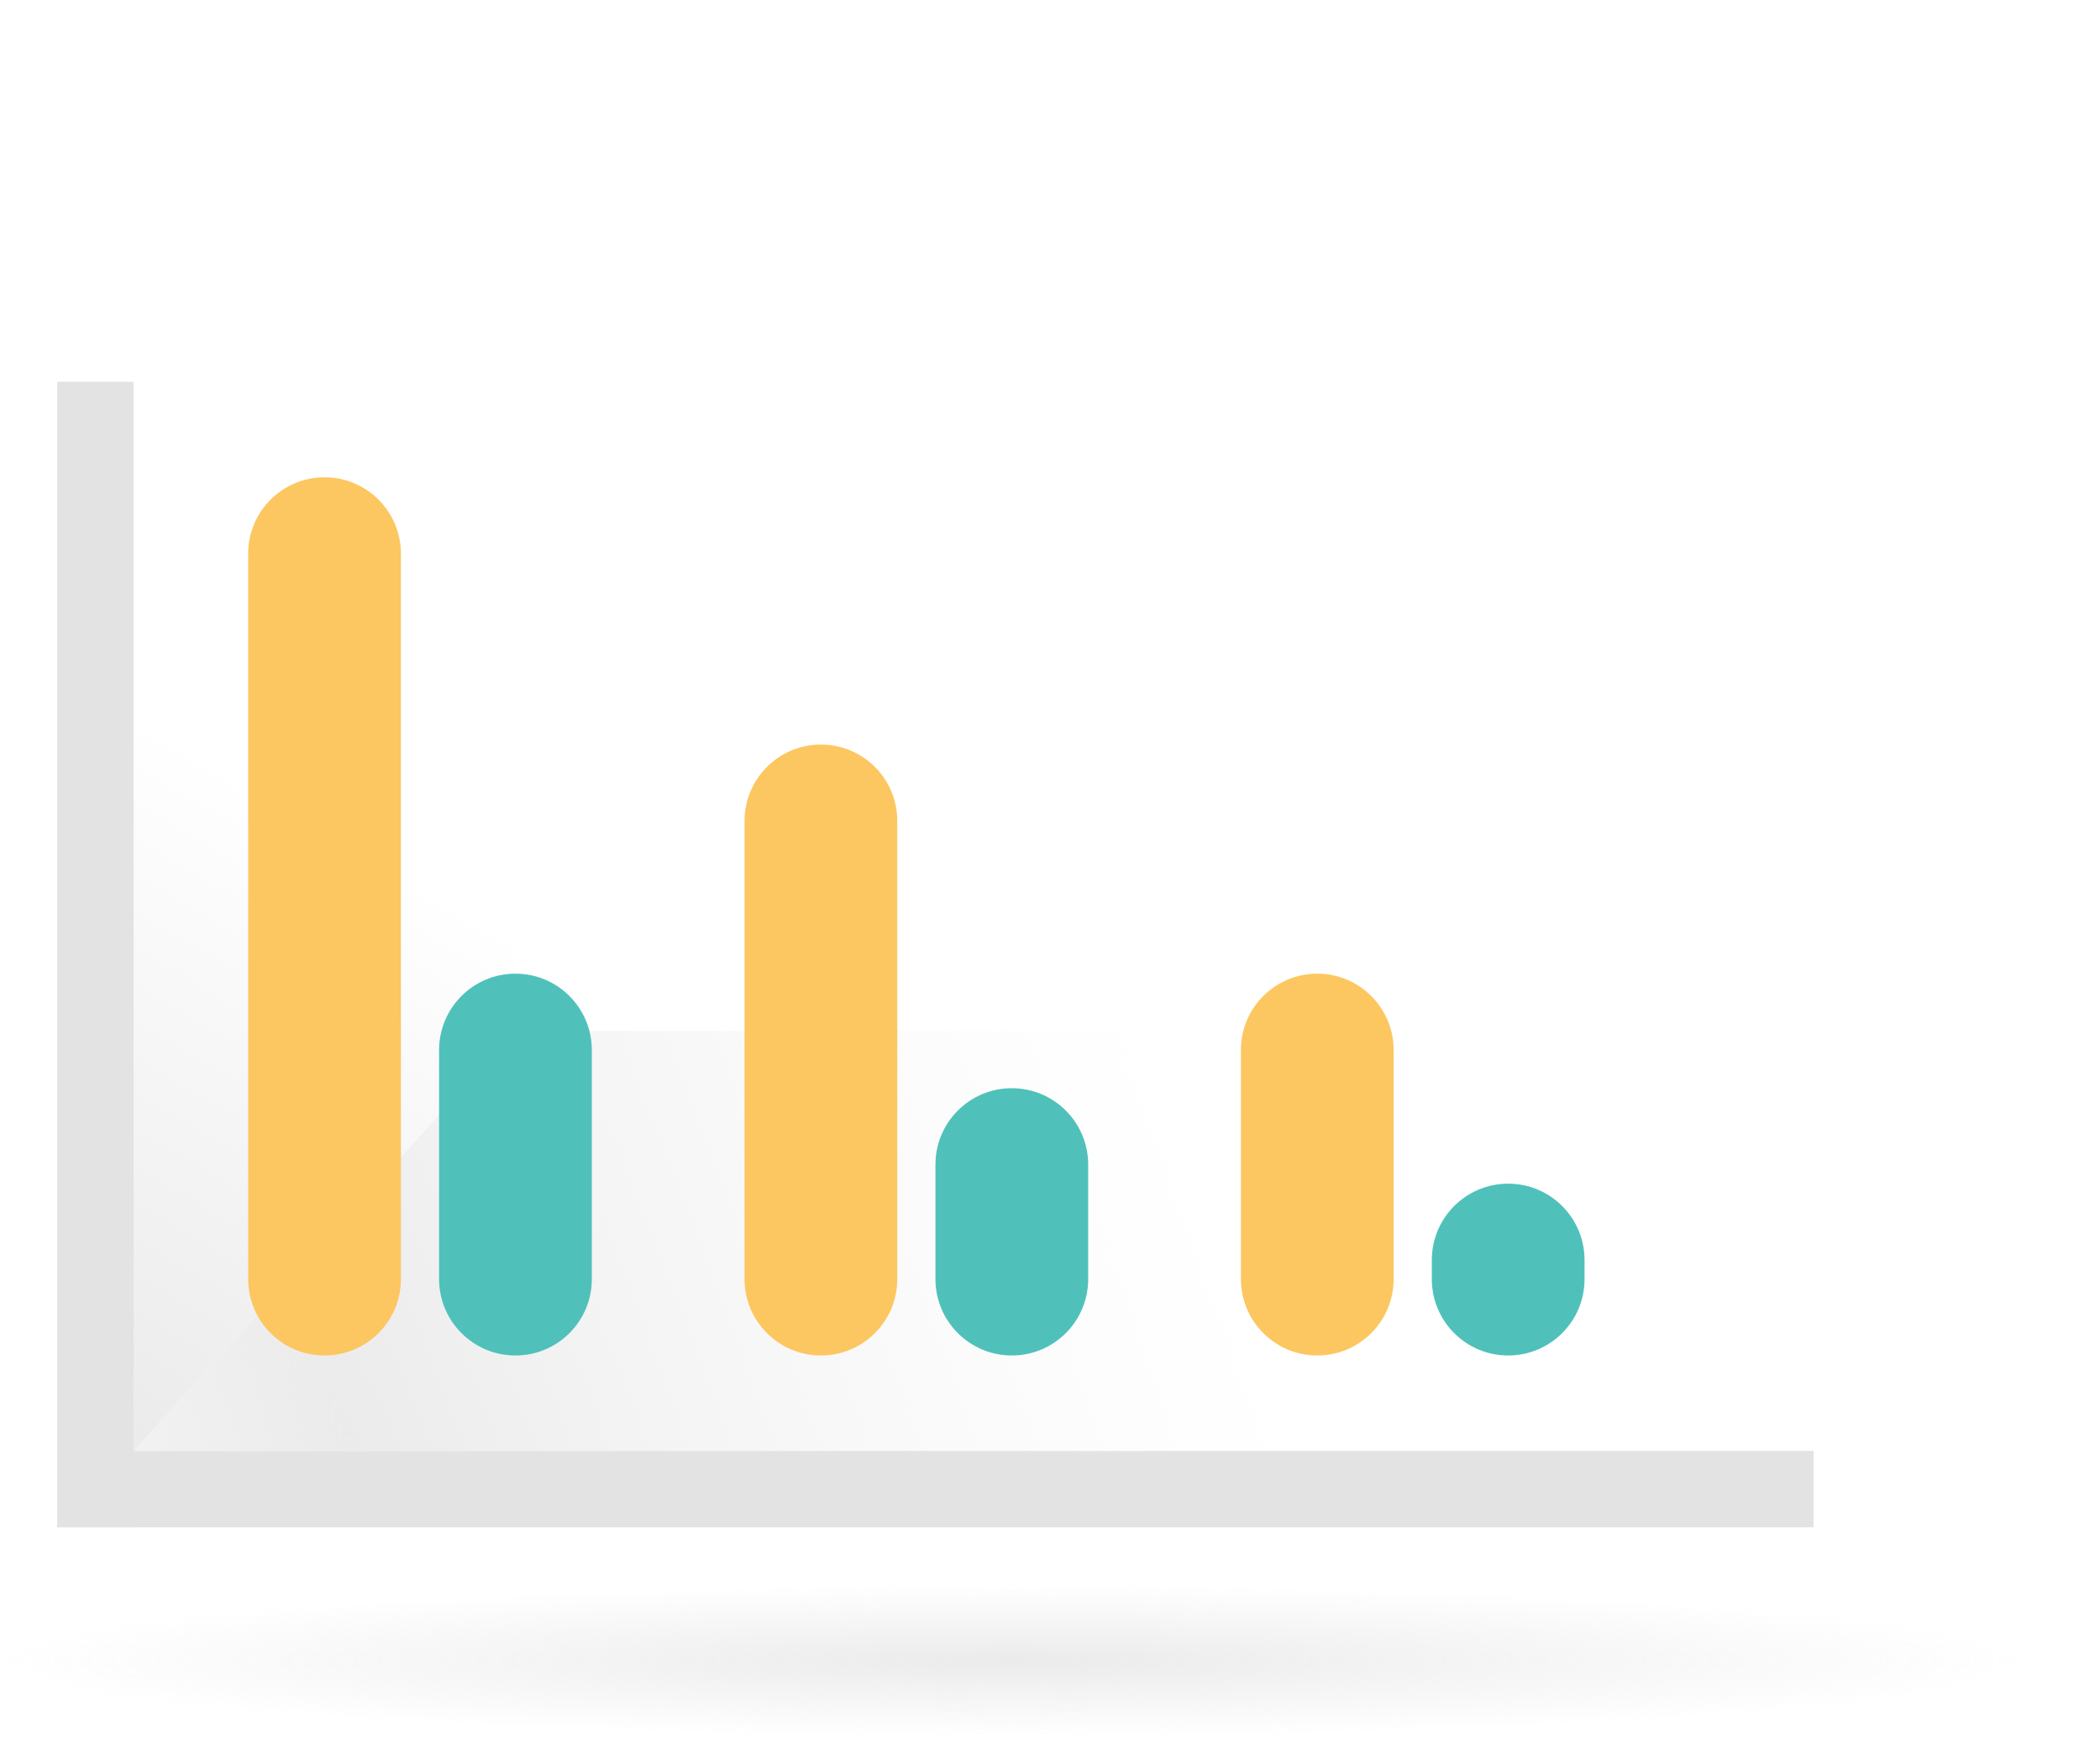
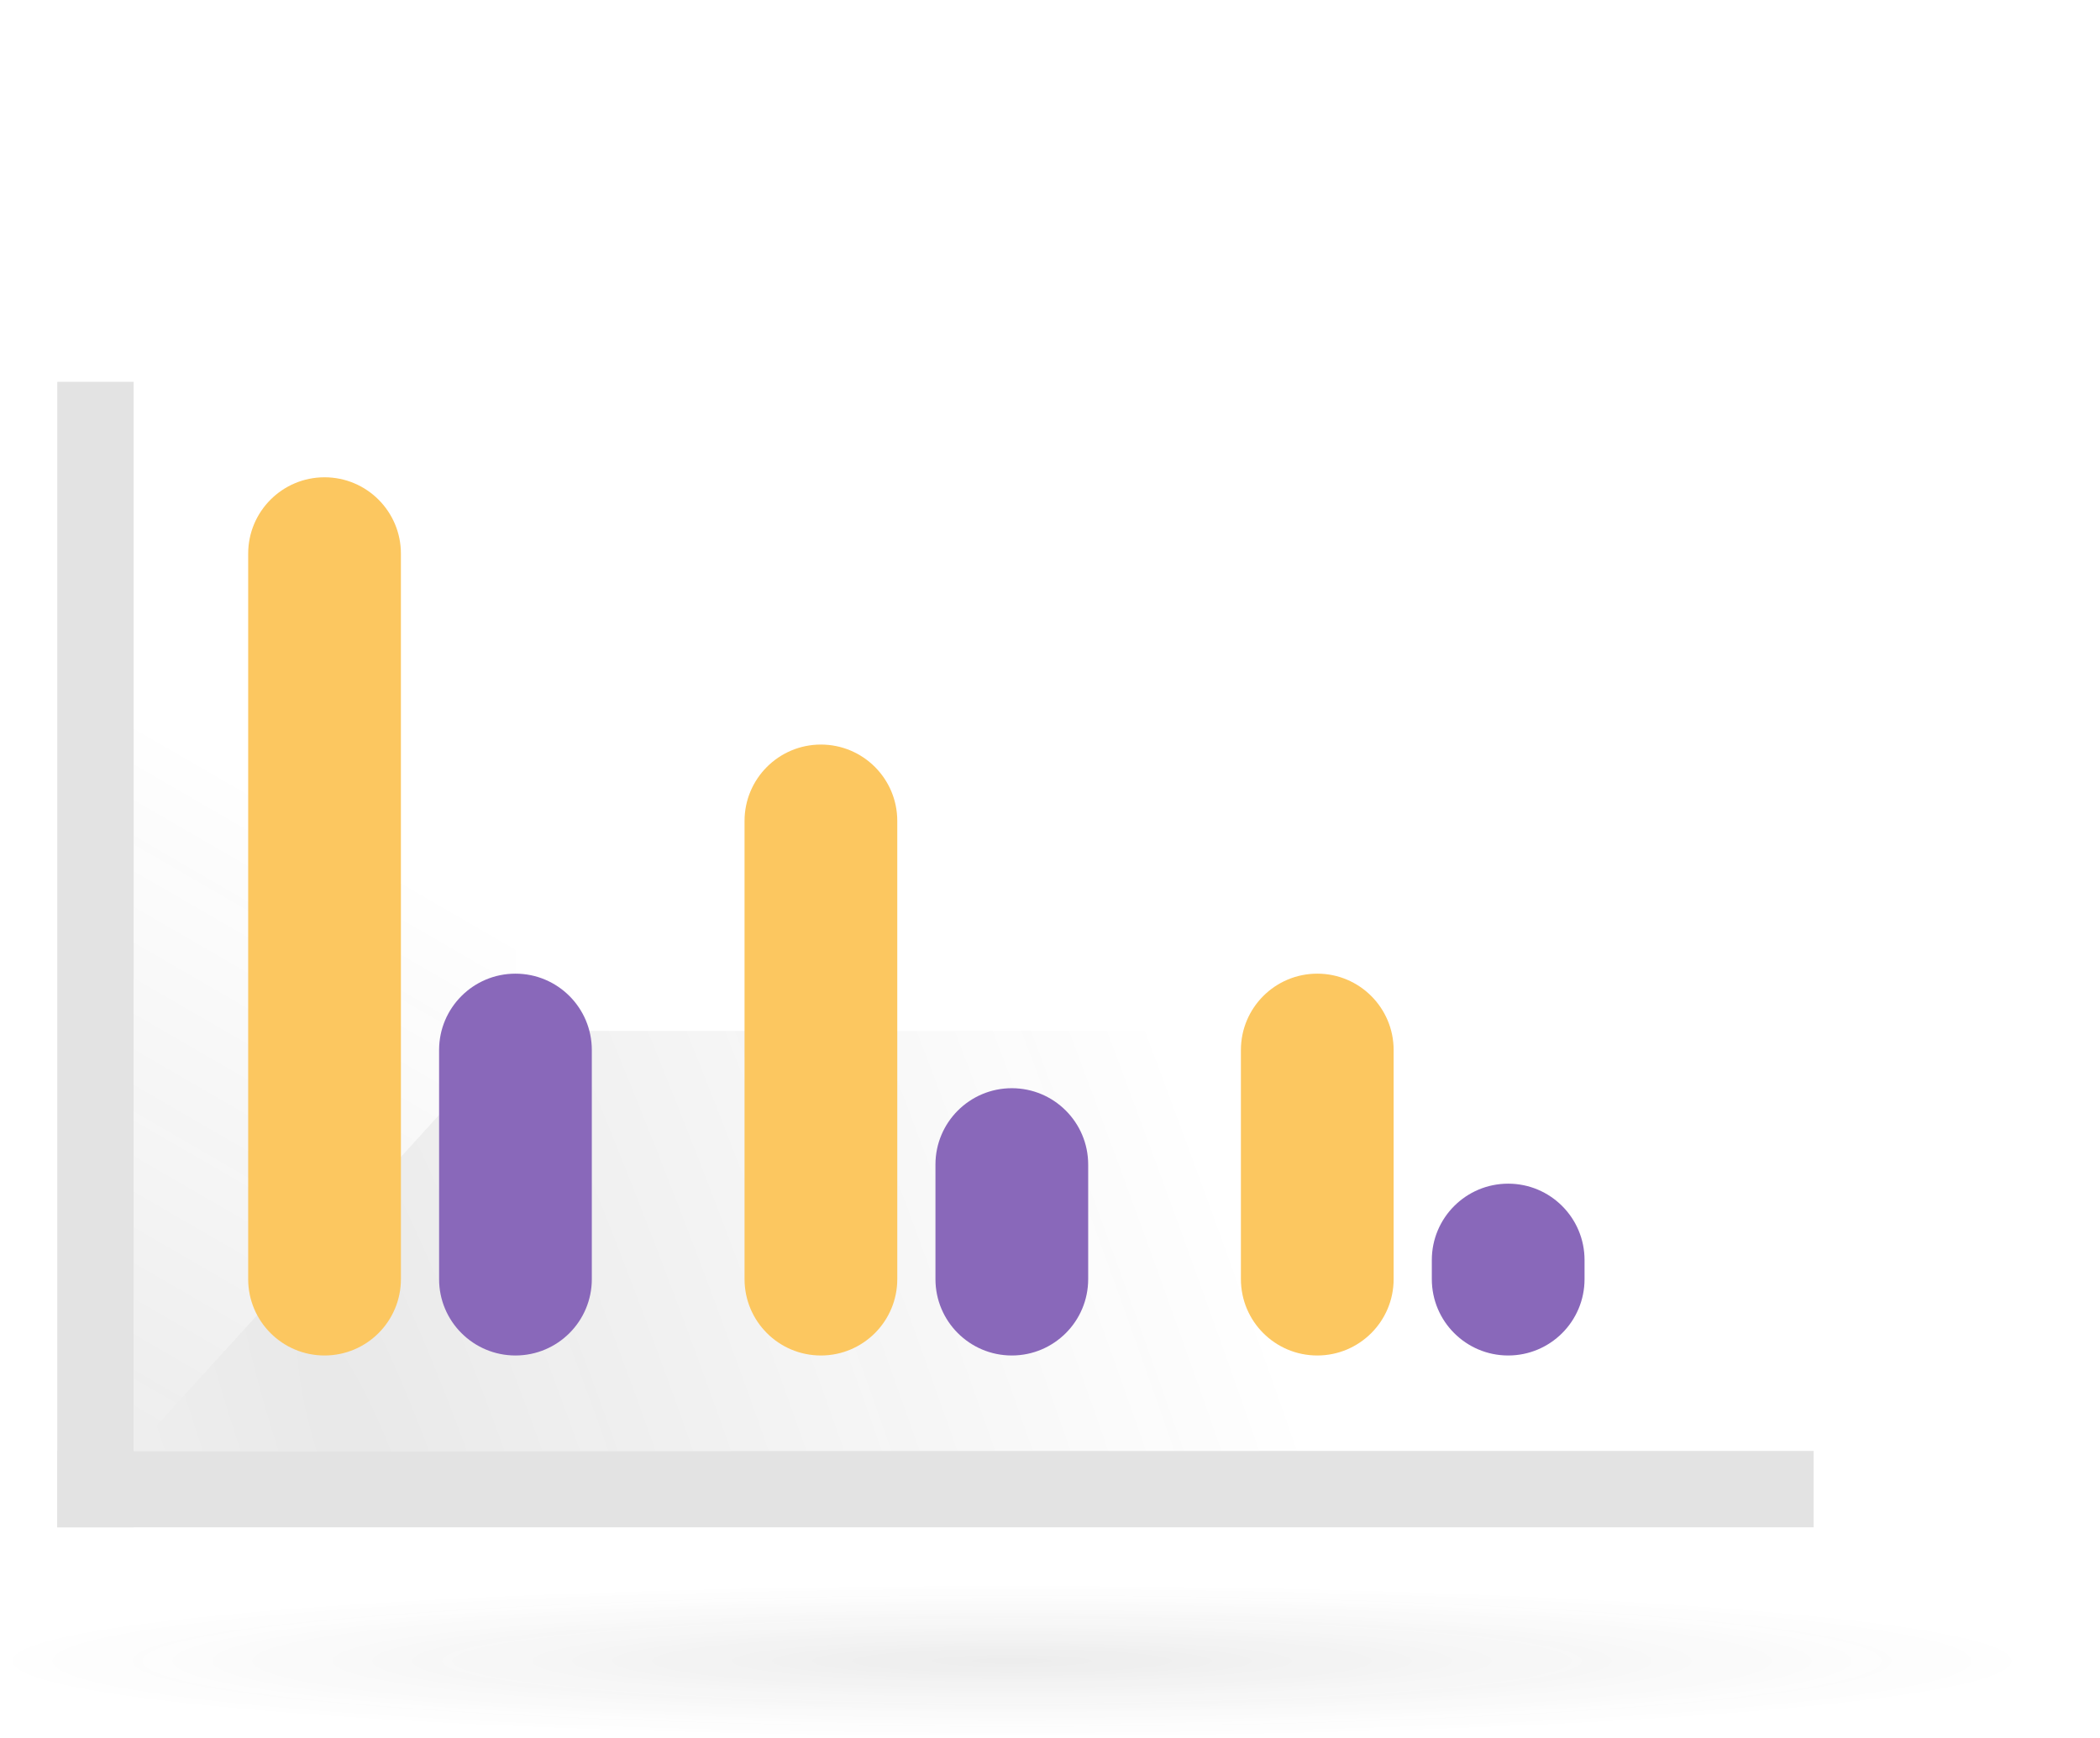
<svg xmlns="http://www.w3.org/2000/svg" width="110" height="91" viewBox="0 0 110 91" fill="none">
  <path d="M27 54L7 76V20L27 0V54Z" fill="url(#paint0_linear)" />
  <path d="M27 54L7 76H95L109.5 54H27Z" fill="url(#paint1_radial)" />
  <rect x="3" y="76" width="92" height="4" fill="#E3E3E3" />
  <rect opacity="0.8" y="83" width="106" height="8" rx="4" fill="url(#paint2_radial)" />
  <rect x="3" y="80" width="60" height="4" transform="rotate(-90 3 80)" fill="#E3E3E3" />
  <rect x="13" y="25" width="8" height="46" rx="4" fill="#FCC760" />
  <rect x="39" y="39" width="8" height="32" rx="4" fill="#FCC760" />
  <rect x="65" y="51" width="8" height="20" rx="4" fill="#FCC760" />
-   <rect x="23" y="51" width="8" height="20" rx="4" fill="#4FC1BA" />
-   <rect x="49" y="57" width="8" height="14" rx="4" fill="#4FC1BA" />
-   <rect x="75" y="62" width="8" height="9" rx="4" fill="#4FC1BA" />
+   <rect x="23" y="51" width="8" height="20" rx="4" fill="#8968BA" />
+   <rect x="49" y="57" width="8" height="14" rx="4" fill="#8968BA" />
+   <rect x="75" y="62" width="8" height="9" rx="4" fill="#8968BA" />
  <defs>
    <linearGradient id="paint0_linear" x1="6.5" y1="75" x2="23" y2="46.5" gradientUnits="userSpaceOnUse">
-       <stop stop-color="#EBEBEB" />
-       <stop offset="1" stop-color="#EBEBEB" stop-opacity="0" />
+       <stop stop-color="#222222" stop-opacity="0.08" />
+       <stop offset="1" stop-color="#222222" stop-opacity="0" />
    </linearGradient>
    <radialGradient id="paint1_radial" cx="0" cy="0" r="1" gradientUnits="userSpaceOnUse" gradientTransform="translate(18.5 76) rotate(-20.3441) scale(47.4605 221.123)">
-       <stop stop-color="#EBEBEB" />
-       <stop offset="1" stop-color="#F6F6F6" stop-opacity="0" />
+       <stop stop-color="#222222" stop-opacity="0.1" />
+       <stop offset="1" stop-color="#222222" stop-opacity="0" />
    </radialGradient>
    <radialGradient id="paint2_radial" cx="0" cy="0" r="1" gradientUnits="userSpaceOnUse" gradientTransform="translate(53 87) rotate(90.0001) scale(4 53)">
-       <stop stop-color="#E3E3E3" stop-opacity="0.9" />
-       <stop offset="1" stop-color="#E5E5E5" stop-opacity="0" />
+       <stop stop-color="#222222" stop-opacity="0.1" />
+       <stop offset="1" stop-color="#222222" stop-opacity="0" />
    </radialGradient>
  </defs>
</svg>
